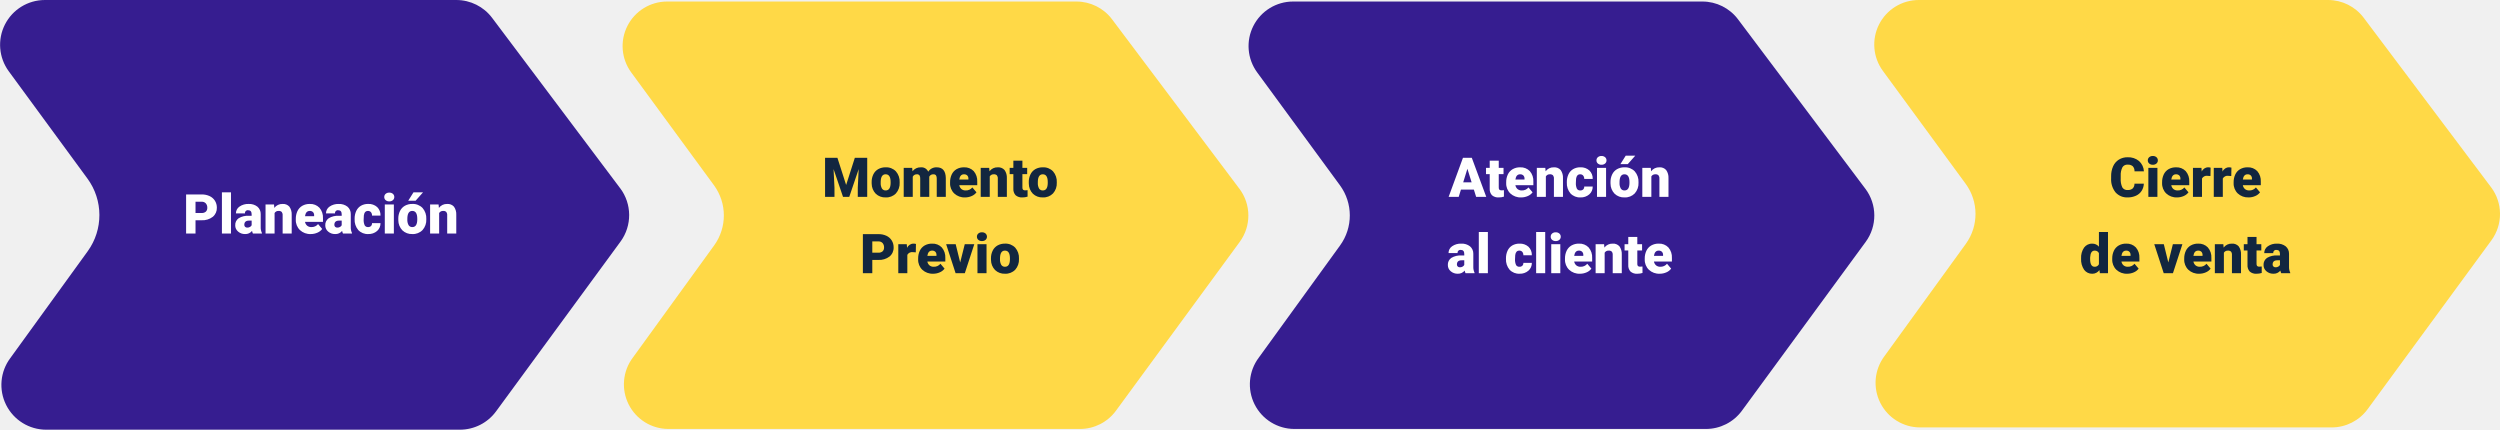
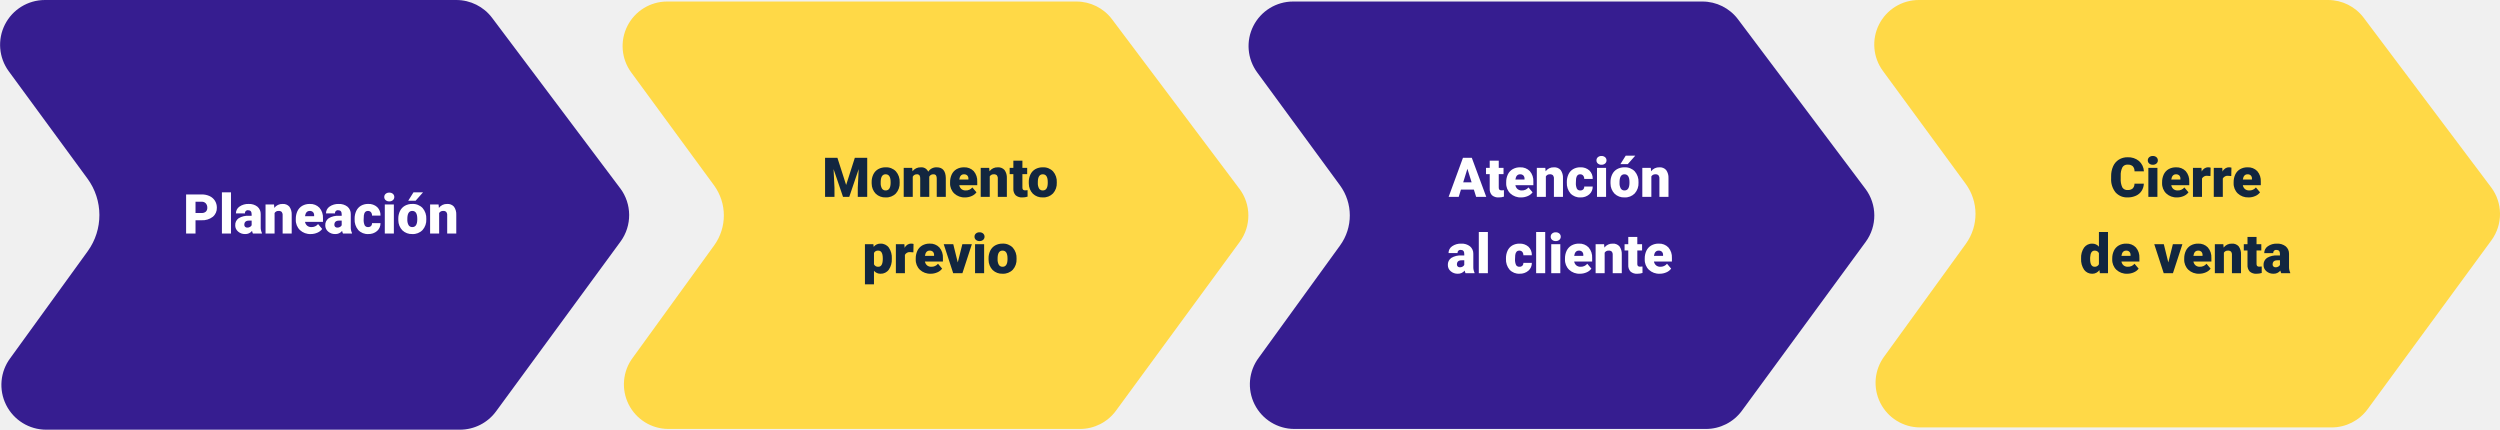
<svg xmlns="http://www.w3.org/2000/svg" width="819" height="140.767" viewBox="0 0 819 140.767">
  <defs>
    <clipPath id="clip-path">
      <rect id="Rectángulo_40570" data-name="Rectángulo 40570" width="206.106" height="140.767" fill="#361d90" />
    </clipPath>
    <clipPath id="clip-path-2">
      <rect id="Rectángulo_40571" data-name="Rectángulo 40571" width="205.021" height="140.027" fill="#ffd947" />
    </clipPath>
    <clipPath id="clip-path-3">
      <rect id="Rectángulo_40571-2" data-name="Rectángulo 40571" width="205.021" height="140.027" fill="#361d90" />
    </clipPath>
  </defs>
-   <g id="Grupo_104199" data-name="Grupo 104199" transform="translate(-391 -1474.5)">
+   <g id="Grupo_104207" data-name="Grupo 104207" transform="translate(-391 -1474.5)">
    <g id="Grupo_93849" data-name="Grupo 93849" transform="translate(391 1474.5)">
      <g id="Grupo_93848" data-name="Grupo 93848" transform="translate(0 0)" clip-path="url(#clip-path)">
        <path id="Trazado_136153" data-name="Trazado 136153" d="M203.163,61.665,161.221,5.858A14.664,14.664,0,0,0,149.493,0H14.7A14.672,14.672,0,0,0,2.868,23.348L28.646,58.5a20.22,20.22,0,0,1,.07,23.825L3.4,117.276a14.672,14.672,0,0,0,11.728,23.488H150.663A14.673,14.673,0,0,0,162.5,134.77l40.772-55.614a14.674,14.674,0,0,0-.1-17.491" transform="translate(0.001 0.001)" fill="#361d90" />
      </g>
    </g>
    <g id="Grupo_93851" data-name="Grupo 93851" transform="translate(594.937 1475)">
      <g id="Grupo_93850" data-name="Grupo 93850" transform="translate(0 0)" clip-path="url(#clip-path-2)">
        <path id="Trazado_136154" data-name="Trazado 136154" d="M202.094,61.341,160.373,5.827A14.586,14.586,0,0,0,148.706,0H14.623A14.594,14.594,0,0,0,2.852,23.225L29.959,60.193a16.725,16.725,0,0,1,.06,19.7L3.378,116.659a14.6,14.6,0,0,0,11.667,23.365H149.87a14.6,14.6,0,0,0,11.771-5.963L202.2,78.739a14.6,14.6,0,0,0-.1-17.4" transform="translate(0.001 0.001)" fill="#ffd947" />
      </g>
    </g>
    <g id="Grupo_93852" data-name="Grupo 93852" transform="translate(800 1475)">
      <g id="Grupo_93850-2" data-name="Grupo 93850" transform="translate(0 0)" clip-path="url(#clip-path-3)">
        <path id="Trazado_136154-2" data-name="Trazado 136154" d="M202.094,61.341,160.373,5.827A14.586,14.586,0,0,0,148.706,0H14.623A14.594,14.594,0,0,0,2.852,23.225L29.959,60.193a16.725,16.725,0,0,1,.06,19.7L3.378,116.659a14.6,14.6,0,0,0,11.667,23.365H149.87a14.6,14.6,0,0,0,11.771-5.963L202.2,78.739a14.6,14.6,0,0,0-.1-17.4" transform="translate(0.001 0.001)" fill="#361d90" />
      </g>
    </g>
    <g id="Grupo_93853" data-name="Grupo 93853" transform="translate(1004.979 1474.5)">
      <g id="Grupo_93850-3" data-name="Grupo 93850" transform="translate(0 0)" clip-path="url(#clip-path-2)">
        <path id="Trazado_136154-3" data-name="Trazado 136154" d="M202.094,61.341,160.373,5.827A14.586,14.586,0,0,0,148.706,0H14.623A14.594,14.594,0,0,0,2.852,23.225L29.959,60.193a16.725,16.725,0,0,1,.06,19.7L3.378,116.659a14.6,14.6,0,0,0,11.667,23.365H149.87a14.6,14.6,0,0,0,11.771-5.963L202.2,78.739a14.6,14.6,0,0,0-.1-17.4" transform="translate(0.001 0.001)" fill="#ffd947" />
      </g>
    </g>
    <path id="Trazado_148328" data-name="Trazado 148328" d="M4.052-4.342V0H.967V-12.8H6.073a5.948,5.948,0,0,1,2.6.541,4.074,4.074,0,0,1,1.749,1.538,4.2,4.2,0,0,1,.62,2.263A3.7,3.7,0,0,1,9.7-5.462,5.561,5.561,0,0,1,6.021-4.342Zm0-2.382H6.073A1.906,1.906,0,0,0,7.44-7.172a1.665,1.665,0,0,0,.47-1.266A2.059,2.059,0,0,0,7.427-9.87a1.712,1.712,0,0,0-1.318-.545H4.052ZM15.671,0H12.7V-13.5h2.971Zm7.181,0a3.344,3.344,0,0,1-.281-.853A2.754,2.754,0,0,1,20.285.176,3.374,3.374,0,0,1,18-.637a2.588,2.588,0,0,1-.94-2.043A2.66,2.66,0,0,1,18.2-5.019a5.821,5.821,0,0,1,3.322-.791h.914v-.5q0-1.316-1.134-1.316A.927.927,0,0,0,20.25-6.587H17.288a2.655,2.655,0,0,1,1.173-2.239,4.931,4.931,0,0,1,2.993-.86,4.323,4.323,0,0,1,2.874.888,3.086,3.086,0,0,1,1.081,2.435v4.21a4.311,4.311,0,0,0,.4,2V0ZM21-1.934a1.652,1.652,0,0,0,.918-.237,1.487,1.487,0,0,0,.523-.536V-4.228h-.861q-1.547,0-1.547,1.389a.848.848,0,0,0,.272.655A.986.986,0,0,0,21-1.934ZM29.769-9.51l.1,1.116a3.225,3.225,0,0,1,2.716-1.292A2.713,2.713,0,0,1,34.8-8.8a4.226,4.226,0,0,1,.76,2.672V0H32.59V-6a1.6,1.6,0,0,0-.29-1.059A1.342,1.342,0,0,0,31.245-7.4a1.413,1.413,0,0,0-1.292.686V0H26.991V-9.51ZM41.8.176a4.889,4.889,0,0,1-3.542-1.305,4.507,4.507,0,0,1-1.354-3.4v-.246a5.84,5.84,0,0,1,.541-2.575,3.955,3.955,0,0,1,1.578-1.727,4.763,4.763,0,0,1,2.461-.611,4.117,4.117,0,0,1,3.164,1.244,4.887,4.887,0,0,1,1.16,3.467v1.151H39.92a2.135,2.135,0,0,0,.694,1.257A2.066,2.066,0,0,0,42-2.109a2.662,2.662,0,0,0,2.2-.984l1.354,1.6A3.784,3.784,0,0,1,43.985-.277,5.3,5.3,0,0,1,41.8.176ZM41.467-7.4q-1.3,0-1.547,1.723h2.988v-.229a1.467,1.467,0,0,0-.36-1.1A1.434,1.434,0,0,0,41.467-7.4ZM52.356,0a3.344,3.344,0,0,1-.281-.853A2.754,2.754,0,0,1,49.79.176,3.374,3.374,0,0,1,47.5-.637a2.588,2.588,0,0,1-.94-2.043,2.66,2.66,0,0,1,1.143-2.338,5.821,5.821,0,0,1,3.322-.791h.914v-.5q0-1.316-1.134-1.316a.927.927,0,0,0-1.055,1.042H46.793a2.655,2.655,0,0,1,1.173-2.239,4.931,4.931,0,0,1,2.993-.86,4.323,4.323,0,0,1,2.874.888,3.086,3.086,0,0,1,1.081,2.435v4.21a4.311,4.311,0,0,0,.4,2V0ZM50.5-1.934a1.652,1.652,0,0,0,.918-.237,1.487,1.487,0,0,0,.523-.536V-4.228h-.861q-1.547,0-1.547,1.389a.848.848,0,0,0,.272.655A.986.986,0,0,0,50.5-1.934Zm10.072-.176a1.317,1.317,0,0,0,.967-.338,1.241,1.241,0,0,0,.334-.945h2.777A3.288,3.288,0,0,1,63.532-.826a4.168,4.168,0,0,1-2.887,1,4.22,4.22,0,0,1-3.27-1.3,5.125,5.125,0,0,1-1.2-3.6v-.123A5.792,5.792,0,0,1,56.711-7.4a3.872,3.872,0,0,1,1.534-1.7,4.573,4.573,0,0,1,2.373-.593,4.116,4.116,0,0,1,2.944,1.028,3.647,3.647,0,0,1,1.09,2.786H61.875A1.626,1.626,0,0,0,61.515-7a1.244,1.244,0,0,0-.967-.4Q59.4-7.4,59.2-5.933a10.357,10.357,0,0,0-.062,1.283,4.068,4.068,0,0,0,.343,1.986A1.187,1.187,0,0,0,60.574-2.109ZM69.029,0H66.059V-9.51h2.971ZM65.883-11.962A1.322,1.322,0,0,1,66.34-13a1.724,1.724,0,0,1,1.187-.4,1.724,1.724,0,0,1,1.187.4,1.322,1.322,0,0,1,.457,1.037,1.322,1.322,0,0,1-.457,1.037,1.724,1.724,0,0,1-1.187.4,1.724,1.724,0,0,1-1.187-.4A1.322,1.322,0,0,1,65.883-11.962Zm4.6,7.119a5.613,5.613,0,0,1,.554-2.536,3.96,3.96,0,0,1,1.591-1.709,4.791,4.791,0,0,1,2.435-.6,4.373,4.373,0,0,1,3.366,1.323,5.076,5.076,0,0,1,1.23,3.6v.105A4.925,4.925,0,0,1,78.42-1.129,4.384,4.384,0,0,1,75.076.176a4.434,4.434,0,0,1-3.261-1.217,4.761,4.761,0,0,1-1.327-3.3Zm2.962.185a3.538,3.538,0,0,0,.413,1.934,1.376,1.376,0,0,0,1.222.615q1.582,0,1.617-2.435v-.3q0-2.558-1.635-2.558-1.485,0-1.608,2.206ZM75.463-13.5h3.129l-2.443,2.76-2.417,0Zm8.218,3.99.1,1.116a3.225,3.225,0,0,1,2.716-1.292,2.713,2.713,0,0,1,2.219.888,4.226,4.226,0,0,1,.76,2.672V0H86.5V-6a1.6,1.6,0,0,0-.29-1.059A1.342,1.342,0,0,0,85.157-7.4a1.413,1.413,0,0,0-1.292.686V0H80.9V-9.51Z" transform="translate(451 1551)" fill="#fff" />
-     <path id="Trazado_148329" data-name="Trazado 148329" d="M-33.662-12.8l2.856,8.9,2.848-8.9H-23.9V0h-3.094V-2.988l.3-6.117L-29.786,0h-2.039l-3.1-9.114.3,6.126V0h-3.085V-12.8Zm11.215,7.954a5.613,5.613,0,0,1,.554-2.536A3.96,3.96,0,0,1-20.3-9.088a4.791,4.791,0,0,1,2.435-.6A4.373,4.373,0,0,1-14.5-8.363a5.076,5.076,0,0,1,1.23,3.6v.105a4.925,4.925,0,0,1-1.235,3.529A4.384,4.384,0,0,1-17.851.176a4.434,4.434,0,0,1-3.261-1.217,4.761,4.761,0,0,1-1.327-3.3Zm2.962.185a3.538,3.538,0,0,0,.413,1.934,1.376,1.376,0,0,0,1.222.615q1.582,0,1.617-2.435v-.3q0-2.558-1.635-2.558-1.485,0-1.608,2.206ZM-9.167-9.51l.1,1.116A3.27,3.27,0,0,1-6.354-9.686,2.407,2.407,0,0,1-3.92-8.253,3.165,3.165,0,0,1-1.125-9.686q2.892,0,2.971,3.5V0H-1.125V-6a1.813,1.813,0,0,0-.246-1.063,1.048,1.048,0,0,0-.9-.334,1.4,1.4,0,0,0-1.31.782l.009.123V0H-6.539V-5.985a1.906,1.906,0,0,0-.237-1.081A1.045,1.045,0,0,0-7.682-7.4a1.42,1.42,0,0,0-1.3.782V0h-2.962V-9.51ZM8.139.176A4.889,4.889,0,0,1,4.6-1.129a4.507,4.507,0,0,1-1.354-3.4v-.246a5.84,5.84,0,0,1,.541-2.575A3.955,3.955,0,0,1,5.361-9.075a4.763,4.763,0,0,1,2.461-.611,4.117,4.117,0,0,1,3.164,1.244,4.887,4.887,0,0,1,1.16,3.467v1.151H6.258a2.135,2.135,0,0,0,.694,1.257,2.066,2.066,0,0,0,1.389.457,2.662,2.662,0,0,0,2.2-.984l1.354,1.6A3.784,3.784,0,0,1,10.323-.277,5.3,5.3,0,0,1,8.139.176ZM7.8-7.4q-1.3,0-1.547,1.723H9.246v-.229a1.467,1.467,0,0,0-.36-1.1A1.434,1.434,0,0,0,7.8-7.4ZM16.058-9.51l.1,1.116A3.225,3.225,0,0,1,18.87-9.686a2.713,2.713,0,0,1,2.219.888,4.226,4.226,0,0,1,.76,2.672V0H18.879V-6a1.6,1.6,0,0,0-.29-1.059A1.342,1.342,0,0,0,17.534-7.4a1.413,1.413,0,0,0-1.292.686V0H13.28V-9.51Zm10.881-2.364V-9.51H28.5v2.057H26.938V-3.1a1.111,1.111,0,0,0,.193.747,1.037,1.037,0,0,0,.765.211,4.345,4.345,0,0,0,.738-.053V-.079a5.466,5.466,0,0,1-1.67.255,3.1,3.1,0,0,1-2.259-.721,2.954,2.954,0,0,1-.729-2.188v-4.72H22.764V-9.51h1.213v-2.364ZM29.03-4.843a5.613,5.613,0,0,1,.554-2.536,3.96,3.96,0,0,1,1.591-1.709,4.791,4.791,0,0,1,2.435-.6,4.373,4.373,0,0,1,3.366,1.323,5.076,5.076,0,0,1,1.23,3.6v.105a4.925,4.925,0,0,1-1.235,3.529A4.384,4.384,0,0,1,33.627.176a4.434,4.434,0,0,1-3.261-1.217,4.761,4.761,0,0,1-1.327-3.3Zm2.962.185a3.538,3.538,0,0,0,.413,1.934,1.376,1.376,0,0,0,1.222.615q1.582,0,1.617-2.435v-.3q0-2.558-1.635-2.558Q32.124-7.4,32-5.194ZM-22.236,20.658V25h-3.085V12.2h5.106a5.948,5.948,0,0,1,2.6.541,4.074,4.074,0,0,1,1.749,1.538,4.2,4.2,0,0,1,.62,2.263,3.7,3.7,0,0,1-1.34,2.993,5.561,5.561,0,0,1-3.678,1.121Zm0-2.382h2.021a1.906,1.906,0,0,0,1.367-.448,1.665,1.665,0,0,0,.47-1.266,2.059,2.059,0,0,0-.483-1.433,1.712,1.712,0,0,0-1.318-.545h-2.057Zm14.247-.105-.976-.07a1.752,1.752,0,0,0-1.793.879V25H-13.72V15.49h2.777l.1,1.222a2.294,2.294,0,0,1,2.083-1.4,2.888,2.888,0,0,1,.826.105Zm5.669,7a4.889,4.889,0,0,1-3.542-1.305,4.507,4.507,0,0,1-1.354-3.4v-.246a5.84,5.84,0,0,1,.541-2.575A3.955,3.955,0,0,1-5.1,15.925a4.763,4.763,0,0,1,2.461-.611A4.117,4.117,0,0,1,.527,16.558a4.887,4.887,0,0,1,1.16,3.467v1.151H-4.2a2.135,2.135,0,0,0,.694,1.257,2.066,2.066,0,0,0,1.389.457,2.662,2.662,0,0,0,2.2-.984l1.354,1.6A3.784,3.784,0,0,1-.136,24.723,5.3,5.3,0,0,1-2.32,25.176ZM-2.654,17.6q-1.3,0-1.547,1.723h2.988v-.229a1.467,1.467,0,0,0-.36-1.1A1.434,1.434,0,0,0-2.654,17.6Zm9.211,3.876,1.5-5.985h3.12L8.077,25H5.054l-3.1-9.51H5.08ZM15.188,25H12.217V15.49h2.971ZM12.041,13.038A1.322,1.322,0,0,1,12.5,12a1.724,1.724,0,0,1,1.187-.4,1.724,1.724,0,0,1,1.187.4,1.405,1.405,0,0,1,0,2.074,1.724,1.724,0,0,1-1.187.4,1.724,1.724,0,0,1-1.187-.4A1.322,1.322,0,0,1,12.041,13.038Zm4.6,7.119a5.613,5.613,0,0,1,.554-2.536,3.96,3.96,0,0,1,1.591-1.709,4.791,4.791,0,0,1,2.435-.6,4.373,4.373,0,0,1,3.366,1.323,5.076,5.076,0,0,1,1.23,3.6v.105a4.925,4.925,0,0,1-1.235,3.529,4.384,4.384,0,0,1-3.344,1.305,4.434,4.434,0,0,1-3.261-1.217,4.761,4.761,0,0,1-1.327-3.3Zm2.962.185a3.538,3.538,0,0,0,.413,1.934,1.376,1.376,0,0,0,1.222.615q1.582,0,1.617-2.435v-.3q0-2.558-1.635-2.558-1.485,0-1.608,2.206Z" transform="translate(699 1539)" fill="#12263f" />
+     <path id="Trazado_148329" data-name="Trazado 148329" d="M-33.662-12.8l2.856,8.9,2.848-8.9H-23.9V0h-3.094V-2.988l.3-6.117L-29.786,0h-2.039l-3.1-9.114.3,6.126V0h-3.085V-12.8Zm11.215,7.954a5.613,5.613,0,0,1,.554-2.536A3.96,3.96,0,0,1-20.3-9.088a4.791,4.791,0,0,1,2.435-.6A4.373,4.373,0,0,1-14.5-8.363a5.076,5.076,0,0,1,1.23,3.6v.105a4.925,4.925,0,0,1-1.235,3.529A4.384,4.384,0,0,1-17.851.176a4.434,4.434,0,0,1-3.261-1.217,4.761,4.761,0,0,1-1.327-3.3Zm2.962.185a3.538,3.538,0,0,0,.413,1.934,1.376,1.376,0,0,0,1.222.615q1.582,0,1.617-2.435v-.3q0-2.558-1.635-2.558-1.485,0-1.608,2.206ZM-9.167-9.51l.1,1.116A3.27,3.27,0,0,1-6.354-9.686,2.407,2.407,0,0,1-3.92-8.253,3.165,3.165,0,0,1-1.125-9.686q2.892,0,2.971,3.5V0H-1.125V-6a1.813,1.813,0,0,0-.246-1.063,1.048,1.048,0,0,0-.9-.334,1.4,1.4,0,0,0-1.31.782l.009.123V0H-6.539V-5.985a1.906,1.906,0,0,0-.237-1.081A1.045,1.045,0,0,0-7.682-7.4a1.42,1.42,0,0,0-1.3.782V0h-2.962V-9.51ZM8.139.176A4.889,4.889,0,0,1,4.6-1.129a4.507,4.507,0,0,1-1.354-3.4v-.246a5.84,5.84,0,0,1,.541-2.575A3.955,3.955,0,0,1,5.361-9.075a4.763,4.763,0,0,1,2.461-.611,4.117,4.117,0,0,1,3.164,1.244,4.887,4.887,0,0,1,1.16,3.467v1.151H6.258a2.135,2.135,0,0,0,.694,1.257,2.066,2.066,0,0,0,1.389.457,2.662,2.662,0,0,0,2.2-.984l1.354,1.6A3.784,3.784,0,0,1,10.323-.277,5.3,5.3,0,0,1,8.139.176ZM7.8-7.4q-1.3,0-1.547,1.723H9.246v-.229a1.467,1.467,0,0,0-.36-1.1A1.434,1.434,0,0,0,7.8-7.4ZM16.058-9.51l.1,1.116A3.225,3.225,0,0,1,18.87-9.686a2.713,2.713,0,0,1,2.219.888,4.226,4.226,0,0,1,.76,2.672V0H18.879V-6a1.6,1.6,0,0,0-.29-1.059A1.342,1.342,0,0,0,17.534-7.4a1.413,1.413,0,0,0-1.292.686V0H13.28V-9.51Zm10.881-2.364V-9.51H28.5v2.057H26.938V-3.1a1.111,1.111,0,0,0,.193.747,1.037,1.037,0,0,0,.765.211,4.345,4.345,0,0,0,.738-.053V-.079a5.466,5.466,0,0,1-1.67.255,3.1,3.1,0,0,1-2.259-.721,2.954,2.954,0,0,1-.729-2.188v-4.72H22.764V-9.51h1.213v-2.364ZM29.03-4.843a5.613,5.613,0,0,1,.554-2.536,3.96,3.96,0,0,1,1.591-1.709,4.791,4.791,0,0,1,2.435-.6,4.373,4.373,0,0,1,3.366,1.323,5.076,5.076,0,0,1,1.23,3.6v.105a4.925,4.925,0,0,1-1.235,3.529A4.384,4.384,0,0,1,33.627.176a4.434,4.434,0,0,1-3.261-1.217,4.761,4.761,0,0,1-1.327-3.3Zm2.962.185a3.538,3.538,0,0,0,.413,1.934,1.376,1.376,0,0,0,1.222.615q1.582,0,1.617-2.435v-.3q0-2.558-1.635-2.558Q32.124-7.4,32-5.194Zm-47.83,24.974a5.735,5.735,0,0,1-1,3.538,3.2,3.2,0,0,1-2.694,1.323,2.742,2.742,0,0,1-2.153-.958v4.438h-2.962V15.49h2.769l.088.879a2.742,2.742,0,0,1,2.241-1.055,3.224,3.224,0,0,1,2.733,1.3,5.805,5.805,0,0,1,.976,3.564Zm-2.962-.185q0-2.531-1.477-2.531a1.394,1.394,0,0,0-1.406.756V22.1a1.439,1.439,0,0,0,1.424.791q1.415,0,1.459-2.443Zm10.02-1.96-.976-.07a1.752,1.752,0,0,0-1.793.879V25h-2.962V15.49h2.777l.1,1.222a2.294,2.294,0,0,1,2.083-1.4,2.888,2.888,0,0,1,.826.105Zm5.669,7a4.889,4.889,0,0,1-3.542-1.305,4.507,4.507,0,0,1-1.354-3.4v-.246a5.84,5.84,0,0,1,.541-2.575,3.955,3.955,0,0,1,1.578-1.727,4.763,4.763,0,0,1,2.461-.611A4.117,4.117,0,0,1-.264,16.558,4.887,4.887,0,0,1,.9,20.025v1.151H-4.992A2.135,2.135,0,0,0-4.3,22.434a2.066,2.066,0,0,0,1.389.457,2.662,2.662,0,0,0,2.2-.984l1.354,1.6A3.784,3.784,0,0,1-.927,24.723,5.3,5.3,0,0,1-3.111,25.176ZM-3.445,17.6q-1.3,0-1.547,1.723H-2v-.229a1.467,1.467,0,0,0-.36-1.1A1.434,1.434,0,0,0-3.445,17.6Zm9.211,3.876,1.5-5.985h3.12L7.286,25H4.263l-3.1-9.51H4.289ZM14.4,25H11.426V15.49H14.4ZM11.25,13.038A1.322,1.322,0,0,1,11.707,12a1.724,1.724,0,0,1,1.187-.4,1.724,1.724,0,0,1,1.187.4,1.405,1.405,0,0,1,0,2.074,1.724,1.724,0,0,1-1.187.4,1.724,1.724,0,0,1-1.187-.4A1.322,1.322,0,0,1,11.25,13.038Zm4.6,7.119a5.613,5.613,0,0,1,.554-2.536,3.96,3.96,0,0,1,1.591-1.709,4.791,4.791,0,0,1,2.435-.6,4.373,4.373,0,0,1,3.366,1.323,5.076,5.076,0,0,1,1.23,3.6v.105a4.925,4.925,0,0,1-1.235,3.529,4.384,4.384,0,0,1-3.344,1.305,4.434,4.434,0,0,1-3.261-1.217,4.761,4.761,0,0,1-1.327-3.3Zm2.962.185a3.538,3.538,0,0,0,.413,1.934,1.376,1.376,0,0,0,1.222.615q1.582,0,1.617-2.435v-.3q0-2.558-1.635-2.558-1.485,0-1.608,2.206Z" transform="translate(699 1539)" fill="#12263f" />
    <path id="Trazado_148331" data-name="Trazado 148331" d="M-13.68-4.333a4.673,4.673,0,0,1-.721,2.36,4.35,4.35,0,0,1-1.85,1.586,6.3,6.3,0,0,1-2.72.563,5.025,5.025,0,0,1-3.973-1.644,6.786,6.786,0,0,1-1.45-4.641v-.633a7.746,7.746,0,0,1,.655-3.292,4.961,4.961,0,0,1,1.885-2.18,5.26,5.26,0,0,1,2.848-.769,5.516,5.516,0,0,1,3.744,1.226,4.844,4.844,0,0,1,1.608,3.379H-16.73a2.292,2.292,0,0,0-.589-1.679,2.422,2.422,0,0,0-1.687-.51,1.843,1.843,0,0,0-1.687.861,5.536,5.536,0,0,0-.562,2.751v.905a6.126,6.126,0,0,0,.514,2.927,1.882,1.882,0,0,0,1.771.879,2.369,2.369,0,0,0,1.626-.5,2.126,2.126,0,0,0,.6-1.591ZM-9.233,0H-12.2V-9.51h2.971Zm-3.146-11.962A1.322,1.322,0,0,1-11.922-13a1.724,1.724,0,0,1,1.187-.4,1.724,1.724,0,0,1,1.187.4,1.322,1.322,0,0,1,.457,1.037,1.322,1.322,0,0,1-.457,1.037,1.724,1.724,0,0,1-1.187.4,1.724,1.724,0,0,1-1.187-.4A1.322,1.322,0,0,1-12.379-11.962ZM-2.808.176A4.889,4.889,0,0,1-6.35-1.129,4.507,4.507,0,0,1-7.7-4.526v-.246a5.84,5.84,0,0,1,.541-2.575A3.955,3.955,0,0,1-5.585-9.075a4.763,4.763,0,0,1,2.461-.611A4.117,4.117,0,0,1,.04-8.442,4.887,4.887,0,0,1,1.2-4.975v1.151H-4.689a2.135,2.135,0,0,0,.694,1.257,2.066,2.066,0,0,0,1.389.457,2.662,2.662,0,0,0,2.2-.984l1.354,1.6A3.784,3.784,0,0,1-.624-.277,5.3,5.3,0,0,1-2.808.176ZM-3.142-7.4q-1.3,0-1.547,1.723H-1.7v-.229a1.467,1.467,0,0,0-.36-1.1A1.434,1.434,0,0,0-3.142-7.4Zm11.285.571L7.167-6.9a1.752,1.752,0,0,0-1.793.879V0H2.413V-9.51H5.19l.1,1.222a2.294,2.294,0,0,1,2.083-1.4A2.888,2.888,0,0,1,8.2-9.58Zm6.82,0-.976-.07a1.752,1.752,0,0,0-1.793.879V0H9.233V-9.51H12.01l.1,1.222a2.294,2.294,0,0,1,2.083-1.4,2.888,2.888,0,0,1,.826.105Zm5.669,7A4.889,4.889,0,0,1,17.09-1.129a4.507,4.507,0,0,1-1.354-3.4v-.246a5.84,5.84,0,0,1,.541-2.575,3.955,3.955,0,0,1,1.578-1.727,4.763,4.763,0,0,1,2.461-.611A4.117,4.117,0,0,1,23.48-8.442a4.887,4.887,0,0,1,1.16,3.467v1.151H18.751a2.135,2.135,0,0,0,.694,1.257,2.066,2.066,0,0,0,1.389.457,2.662,2.662,0,0,0,2.2-.984l1.354,1.6A3.784,3.784,0,0,1,22.816-.277,5.3,5.3,0,0,1,20.632.176ZM20.3-7.4q-1.3,0-1.547,1.723H21.74v-.229a1.467,1.467,0,0,0-.36-1.1A1.434,1.434,0,0,0,20.3-7.4ZM-34.238,20.175a5.809,5.809,0,0,1,.976-3.56,3.211,3.211,0,0,1,2.725-1.3,2.731,2.731,0,0,1,2.145,1V11.5h2.971V25h-2.663l-.149-1.02a2.8,2.8,0,0,1-2.32,1.2,3.205,3.205,0,0,1-2.689-1.3A5.993,5.993,0,0,1-34.238,20.175Zm2.962.185q0,2.531,1.477,2.531a1.458,1.458,0,0,0,1.406-.826V18.443a1.419,1.419,0,0,0-1.389-.844q-1.371,0-1.485,2.215Zm12.138,4.816a4.889,4.889,0,0,1-3.542-1.305,4.507,4.507,0,0,1-1.354-3.4v-.246a5.84,5.84,0,0,1,.541-2.575,3.955,3.955,0,0,1,1.578-1.727,4.763,4.763,0,0,1,2.461-.611,4.117,4.117,0,0,1,3.164,1.244,4.887,4.887,0,0,1,1.16,3.467v1.151h-5.889a2.135,2.135,0,0,0,.694,1.257,2.066,2.066,0,0,0,1.389.457,2.662,2.662,0,0,0,2.2-.984l1.354,1.6a3.784,3.784,0,0,1-1.569,1.217A5.3,5.3,0,0,1-19.138,25.176Zm-.334-7.576q-1.3,0-1.547,1.723h2.988v-.229a1.467,1.467,0,0,0-.36-1.1A1.434,1.434,0,0,0-19.472,17.6Zm13.808,3.876,1.5-5.985h3.12L-4.144,25H-7.167l-3.1-9.51h3.129Zm10.107,3.7A4.889,4.889,0,0,1,.9,23.871a4.507,4.507,0,0,1-1.354-3.4v-.246a5.84,5.84,0,0,1,.541-2.575,3.955,3.955,0,0,1,1.578-1.727,4.763,4.763,0,0,1,2.461-.611,4.117,4.117,0,0,1,3.164,1.244,4.887,4.887,0,0,1,1.16,3.467v1.151H2.562a2.135,2.135,0,0,0,.694,1.257,2.066,2.066,0,0,0,1.389.457,2.662,2.662,0,0,0,2.2-.984l1.354,1.6a3.784,3.784,0,0,1-1.569,1.217A5.3,5.3,0,0,1,4.443,25.176ZM4.109,17.6q-1.3,0-1.547,1.723H5.55v-.229a1.467,1.467,0,0,0-.36-1.1A1.434,1.434,0,0,0,4.109,17.6Zm8.253-2.109.1,1.116a3.225,3.225,0,0,1,2.716-1.292,2.713,2.713,0,0,1,2.219.888,4.226,4.226,0,0,1,.76,2.672V25H15.183V19a1.6,1.6,0,0,0-.29-1.059,1.342,1.342,0,0,0-1.055-.338,1.413,1.413,0,0,0-1.292.686V25H9.584V15.49Zm10.881-2.364V15.49h1.564v2.057H23.243V21.9a1.111,1.111,0,0,0,.193.747,1.037,1.037,0,0,0,.765.211,4.345,4.345,0,0,0,.738-.053v2.118a5.466,5.466,0,0,1-1.67.255,3.1,3.1,0,0,1-2.259-.721,2.954,2.954,0,0,1-.729-2.188v-4.72H19.068V15.49h1.213V13.126ZM31.329,25a3.344,3.344,0,0,1-.281-.853,2.754,2.754,0,0,1-2.285,1.028,3.374,3.374,0,0,1-2.285-.813,2.588,2.588,0,0,1-.94-2.043,2.66,2.66,0,0,1,1.143-2.338A5.821,5.821,0,0,1,30,19.19h.914v-.5q0-1.316-1.134-1.316a.927.927,0,0,0-1.055,1.042H25.765a2.655,2.655,0,0,1,1.173-2.239,4.931,4.931,0,0,1,2.993-.86,4.323,4.323,0,0,1,2.874.888,3.086,3.086,0,0,1,1.081,2.435v4.21a4.311,4.311,0,0,0,.4,2V25Zm-1.854-1.934a1.652,1.652,0,0,0,.918-.237,1.487,1.487,0,0,0,.523-.536V20.772h-.861q-1.547,0-1.547,1.389a.848.848,0,0,0,.272.655A.986.986,0,0,0,29.474,23.066Z" transform="translate(1107 1539)" fill="#12263f" />
    <path id="Trazado_148330" data-name="Trazado 148330" d="M-28.165-2.391h-4.228L-33.13,0h-3.3l4.693-12.8h2.9L-24.1,0h-3.313Zm-3.489-2.382H-28.9l-1.38-4.438Zm11.646-7.1V-9.51h1.564v2.057h-1.564V-3.1a1.111,1.111,0,0,0,.193.747,1.037,1.037,0,0,0,.765.211,4.345,4.345,0,0,0,.738-.053V-.079a5.466,5.466,0,0,1-1.67.255,3.1,3.1,0,0,1-2.259-.721,2.954,2.954,0,0,1-.729-2.188v-4.72h-1.213V-9.51h1.213v-2.364Zm7.33,12.05A4.889,4.889,0,0,1-16.22-1.129a4.507,4.507,0,0,1-1.354-3.4v-.246a5.84,5.84,0,0,1,.541-2.575,3.955,3.955,0,0,1,1.578-1.727,4.763,4.763,0,0,1,2.461-.611A4.117,4.117,0,0,1-9.831-8.442,4.887,4.887,0,0,1-8.67-4.975v1.151h-5.889a2.135,2.135,0,0,0,.694,1.257,2.066,2.066,0,0,0,1.389.457,2.662,2.662,0,0,0,2.2-.984l1.354,1.6A3.784,3.784,0,0,1-10.494-.277,5.3,5.3,0,0,1-12.678.176ZM-13.012-7.4q-1.3,0-1.547,1.723h2.988v-.229a1.467,1.467,0,0,0-.36-1.1A1.434,1.434,0,0,0-13.012-7.4ZM-4.759-9.51l.1,1.116A3.225,3.225,0,0,1-1.947-9.686,2.713,2.713,0,0,1,.272-8.8a4.226,4.226,0,0,1,.76,2.672V0H-1.938V-6a1.6,1.6,0,0,0-.29-1.059A1.342,1.342,0,0,0-3.283-7.4a1.413,1.413,0,0,0-1.292.686V0H-7.537V-9.51Zm11.452,7.4a1.317,1.317,0,0,0,.967-.338,1.241,1.241,0,0,0,.334-.945h2.777A3.288,3.288,0,0,1,9.65-.826a4.168,4.168,0,0,1-2.887,1,4.22,4.22,0,0,1-3.27-1.3,5.125,5.125,0,0,1-1.2-3.6v-.123A5.792,5.792,0,0,1,2.83-7.4a3.872,3.872,0,0,1,1.534-1.7,4.573,4.573,0,0,1,2.373-.593A4.116,4.116,0,0,1,9.681-8.657a3.647,3.647,0,0,1,1.09,2.786H7.994A1.626,1.626,0,0,0,7.633-7a1.244,1.244,0,0,0-.967-.4q-1.151,0-1.345,1.468A10.357,10.357,0,0,0,5.26-4.649,4.068,4.068,0,0,0,5.6-2.663,1.187,1.187,0,0,0,6.693-2.109ZM15.148,0H12.177V-9.51h2.971ZM12-11.962A1.322,1.322,0,0,1,12.458-13a1.724,1.724,0,0,1,1.187-.4,1.724,1.724,0,0,1,1.187.4,1.322,1.322,0,0,1,.457,1.037,1.322,1.322,0,0,1-.457,1.037,1.724,1.724,0,0,1-1.187.4,1.724,1.724,0,0,1-1.187-.4A1.322,1.322,0,0,1,12-11.962Zm4.6,7.119a5.613,5.613,0,0,1,.554-2.536,3.96,3.96,0,0,1,1.591-1.709,4.791,4.791,0,0,1,2.435-.6,4.373,4.373,0,0,1,3.366,1.323,5.076,5.076,0,0,1,1.23,3.6v.105a4.925,4.925,0,0,1-1.235,3.529A4.384,4.384,0,0,1,21.195.176a4.434,4.434,0,0,1-3.261-1.217,4.761,4.761,0,0,1-1.327-3.3Zm2.962.185a3.538,3.538,0,0,0,.413,1.934,1.376,1.376,0,0,0,1.222.615q1.582,0,1.617-2.435v-.3q0-2.558-1.635-2.558-1.485,0-1.608,2.206ZM21.582-13.5H24.71l-2.443,2.76-2.417,0ZM29.8-9.51l.1,1.116a3.225,3.225,0,0,1,2.716-1.292,2.713,2.713,0,0,1,2.219.888,4.226,4.226,0,0,1,.76,2.672V0H32.621V-6a1.6,1.6,0,0,0-.29-1.059A1.342,1.342,0,0,0,31.276-7.4a1.413,1.413,0,0,0-1.292.686V0H27.022V-9.51ZM-30.894,25a3.344,3.344,0,0,1-.281-.853,2.754,2.754,0,0,1-2.285,1.028,3.374,3.374,0,0,1-2.285-.813,2.588,2.588,0,0,1-.94-2.043,2.66,2.66,0,0,1,1.143-2.338,5.821,5.821,0,0,1,3.322-.791h.914v-.5q0-1.316-1.134-1.316A.927.927,0,0,0-33.5,18.413h-2.962a2.655,2.655,0,0,1,1.173-2.239,4.931,4.931,0,0,1,2.993-.86,4.323,4.323,0,0,1,2.874.888,3.086,3.086,0,0,1,1.081,2.435v4.21a4.311,4.311,0,0,0,.4,2V25Zm-1.854-1.934a1.652,1.652,0,0,0,.918-.237,1.487,1.487,0,0,0,.523-.536V20.772h-.861q-1.547,0-1.547,1.389a.848.848,0,0,0,.272.655A.986.986,0,0,0-32.748,23.066ZM-23.572,25h-2.971V11.5h2.971Zm10.327-2.109a1.317,1.317,0,0,0,.967-.338,1.241,1.241,0,0,0,.334-.945h2.777a3.288,3.288,0,0,1-1.121,2.566,4.168,4.168,0,0,1-2.887,1,4.22,4.22,0,0,1-3.27-1.3,5.125,5.125,0,0,1-1.2-3.6v-.123a5.792,5.792,0,0,1,.532-2.544,3.872,3.872,0,0,1,1.534-1.7,4.573,4.573,0,0,1,2.373-.593,4.116,4.116,0,0,1,2.944,1.028,3.647,3.647,0,0,1,1.09,2.786h-2.777A1.626,1.626,0,0,0-12.3,18a1.244,1.244,0,0,0-.967-.4q-1.151,0-1.345,1.468a10.357,10.357,0,0,0-.062,1.283,4.068,4.068,0,0,0,.343,1.986A1.187,1.187,0,0,0-13.245,22.891ZM-4.79,25H-7.761V11.5H-4.79ZM.158,25H-2.812V15.49H.158ZM-2.988,13.038A1.322,1.322,0,0,1-2.531,12a1.724,1.724,0,0,1,1.187-.4A1.724,1.724,0,0,1-.158,12,1.322,1.322,0,0,1,.3,13.038a1.322,1.322,0,0,1-.457,1.037,1.724,1.724,0,0,1-1.187.4,1.724,1.724,0,0,1-1.187-.4A1.322,1.322,0,0,1-2.988,13.038ZM6.583,25.176a4.889,4.889,0,0,1-3.542-1.305,4.507,4.507,0,0,1-1.354-3.4v-.246a5.84,5.84,0,0,1,.541-2.575,3.955,3.955,0,0,1,1.578-1.727,4.763,4.763,0,0,1,2.461-.611,4.117,4.117,0,0,1,3.164,1.244,4.887,4.887,0,0,1,1.16,3.467v1.151H4.7A2.135,2.135,0,0,0,5.4,22.434a2.066,2.066,0,0,0,1.389.457,2.662,2.662,0,0,0,2.2-.984l1.354,1.6a3.784,3.784,0,0,1-1.569,1.217A5.3,5.3,0,0,1,6.583,25.176ZM6.249,17.6q-1.3,0-1.547,1.723H7.69v-.229a1.467,1.467,0,0,0-.36-1.1A1.434,1.434,0,0,0,6.249,17.6ZM14.5,15.49l.1,1.116a3.225,3.225,0,0,1,2.716-1.292,2.713,2.713,0,0,1,2.219.888,4.226,4.226,0,0,1,.76,2.672V25H17.323V19a1.6,1.6,0,0,0-.29-1.059,1.342,1.342,0,0,0-1.055-.338,1.413,1.413,0,0,0-1.292.686V25H11.725V15.49Zm10.881-2.364V15.49h1.564v2.057H25.383V21.9a1.111,1.111,0,0,0,.193.747,1.037,1.037,0,0,0,.765.211,4.345,4.345,0,0,0,.738-.053v2.118a5.466,5.466,0,0,1-1.67.255,3.1,3.1,0,0,1-2.259-.721,2.954,2.954,0,0,1-.729-2.188v-4.72H21.208V15.49h1.213V13.126Zm7.33,12.05a4.889,4.889,0,0,1-3.542-1.305,4.507,4.507,0,0,1-1.354-3.4v-.246a5.84,5.84,0,0,1,.541-2.575,3.955,3.955,0,0,1,1.578-1.727,4.763,4.763,0,0,1,2.461-.611,4.117,4.117,0,0,1,3.164,1.244,4.887,4.887,0,0,1,1.16,3.467v1.151H30.832a2.135,2.135,0,0,0,.694,1.257,2.066,2.066,0,0,0,1.389.457,2.662,2.662,0,0,0,2.2-.984l1.354,1.6A3.784,3.784,0,0,1,34.9,24.723,5.3,5.3,0,0,1,32.713,25.176ZM32.379,17.6q-1.3,0-1.547,1.723H33.82v-.229a1.467,1.467,0,0,0-.36-1.1A1.434,1.434,0,0,0,32.379,17.6Z" transform="translate(902 1539)" fill="#fff" />
  </g>
</svg>
